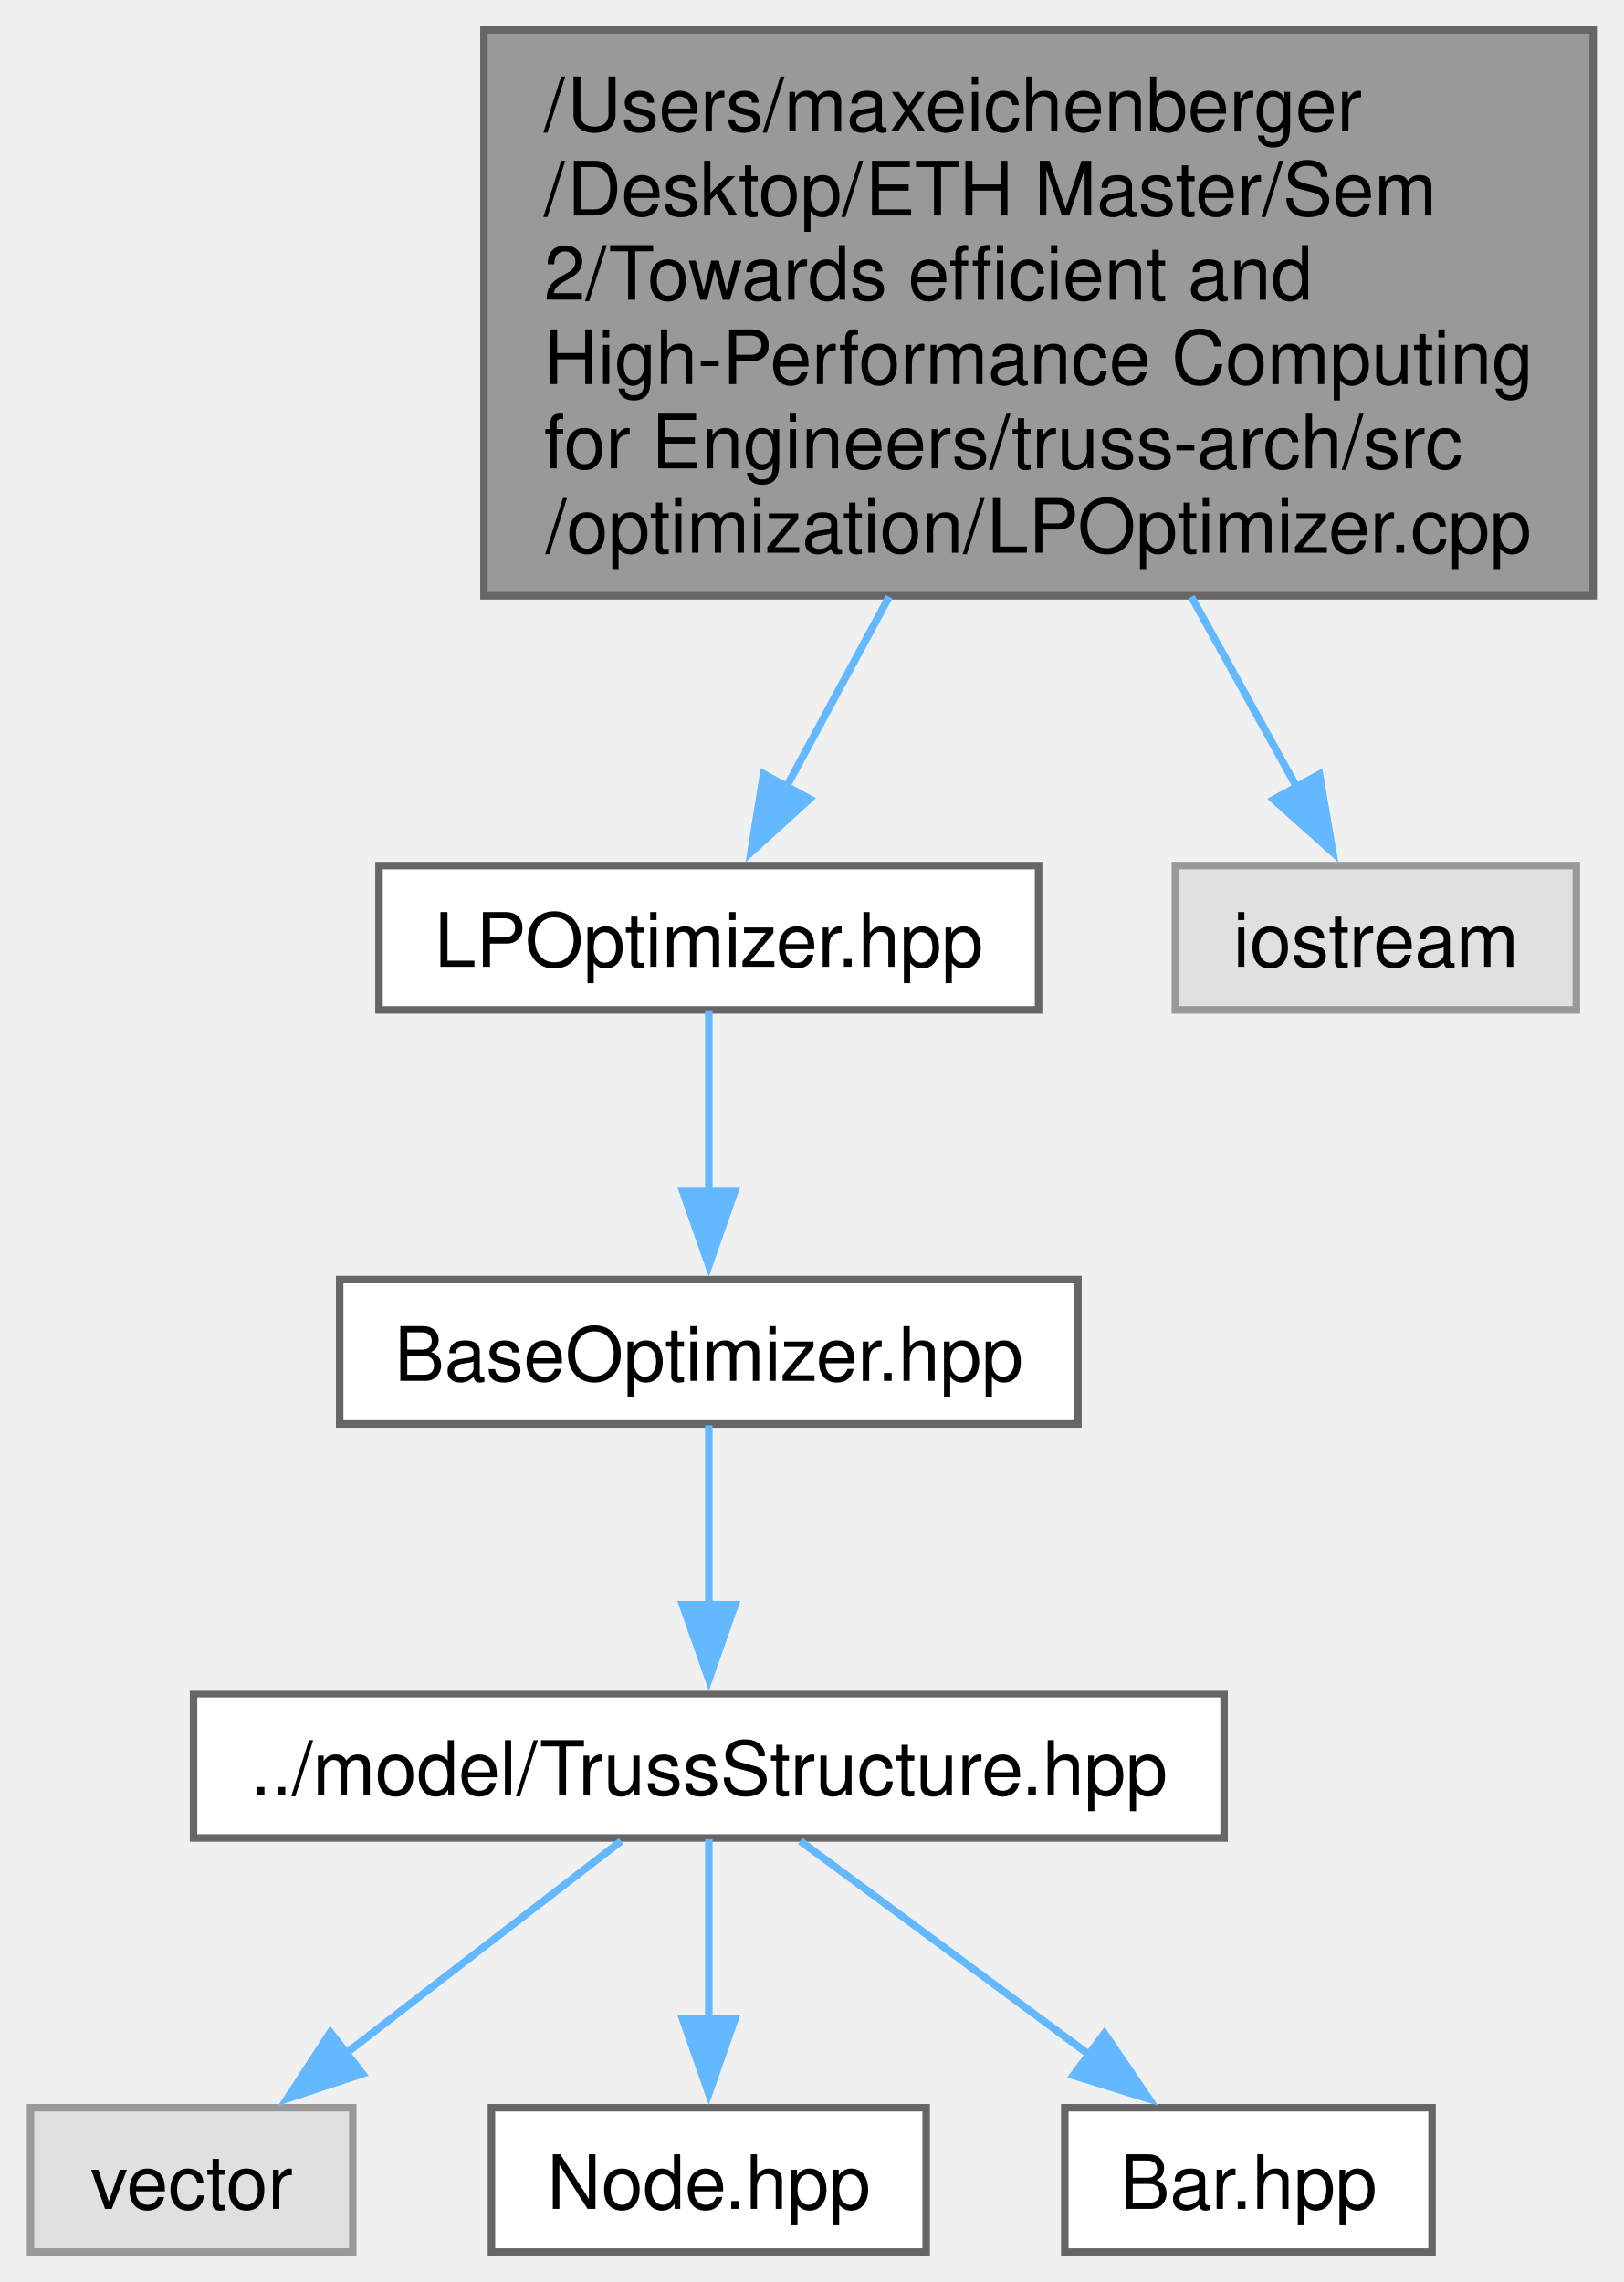
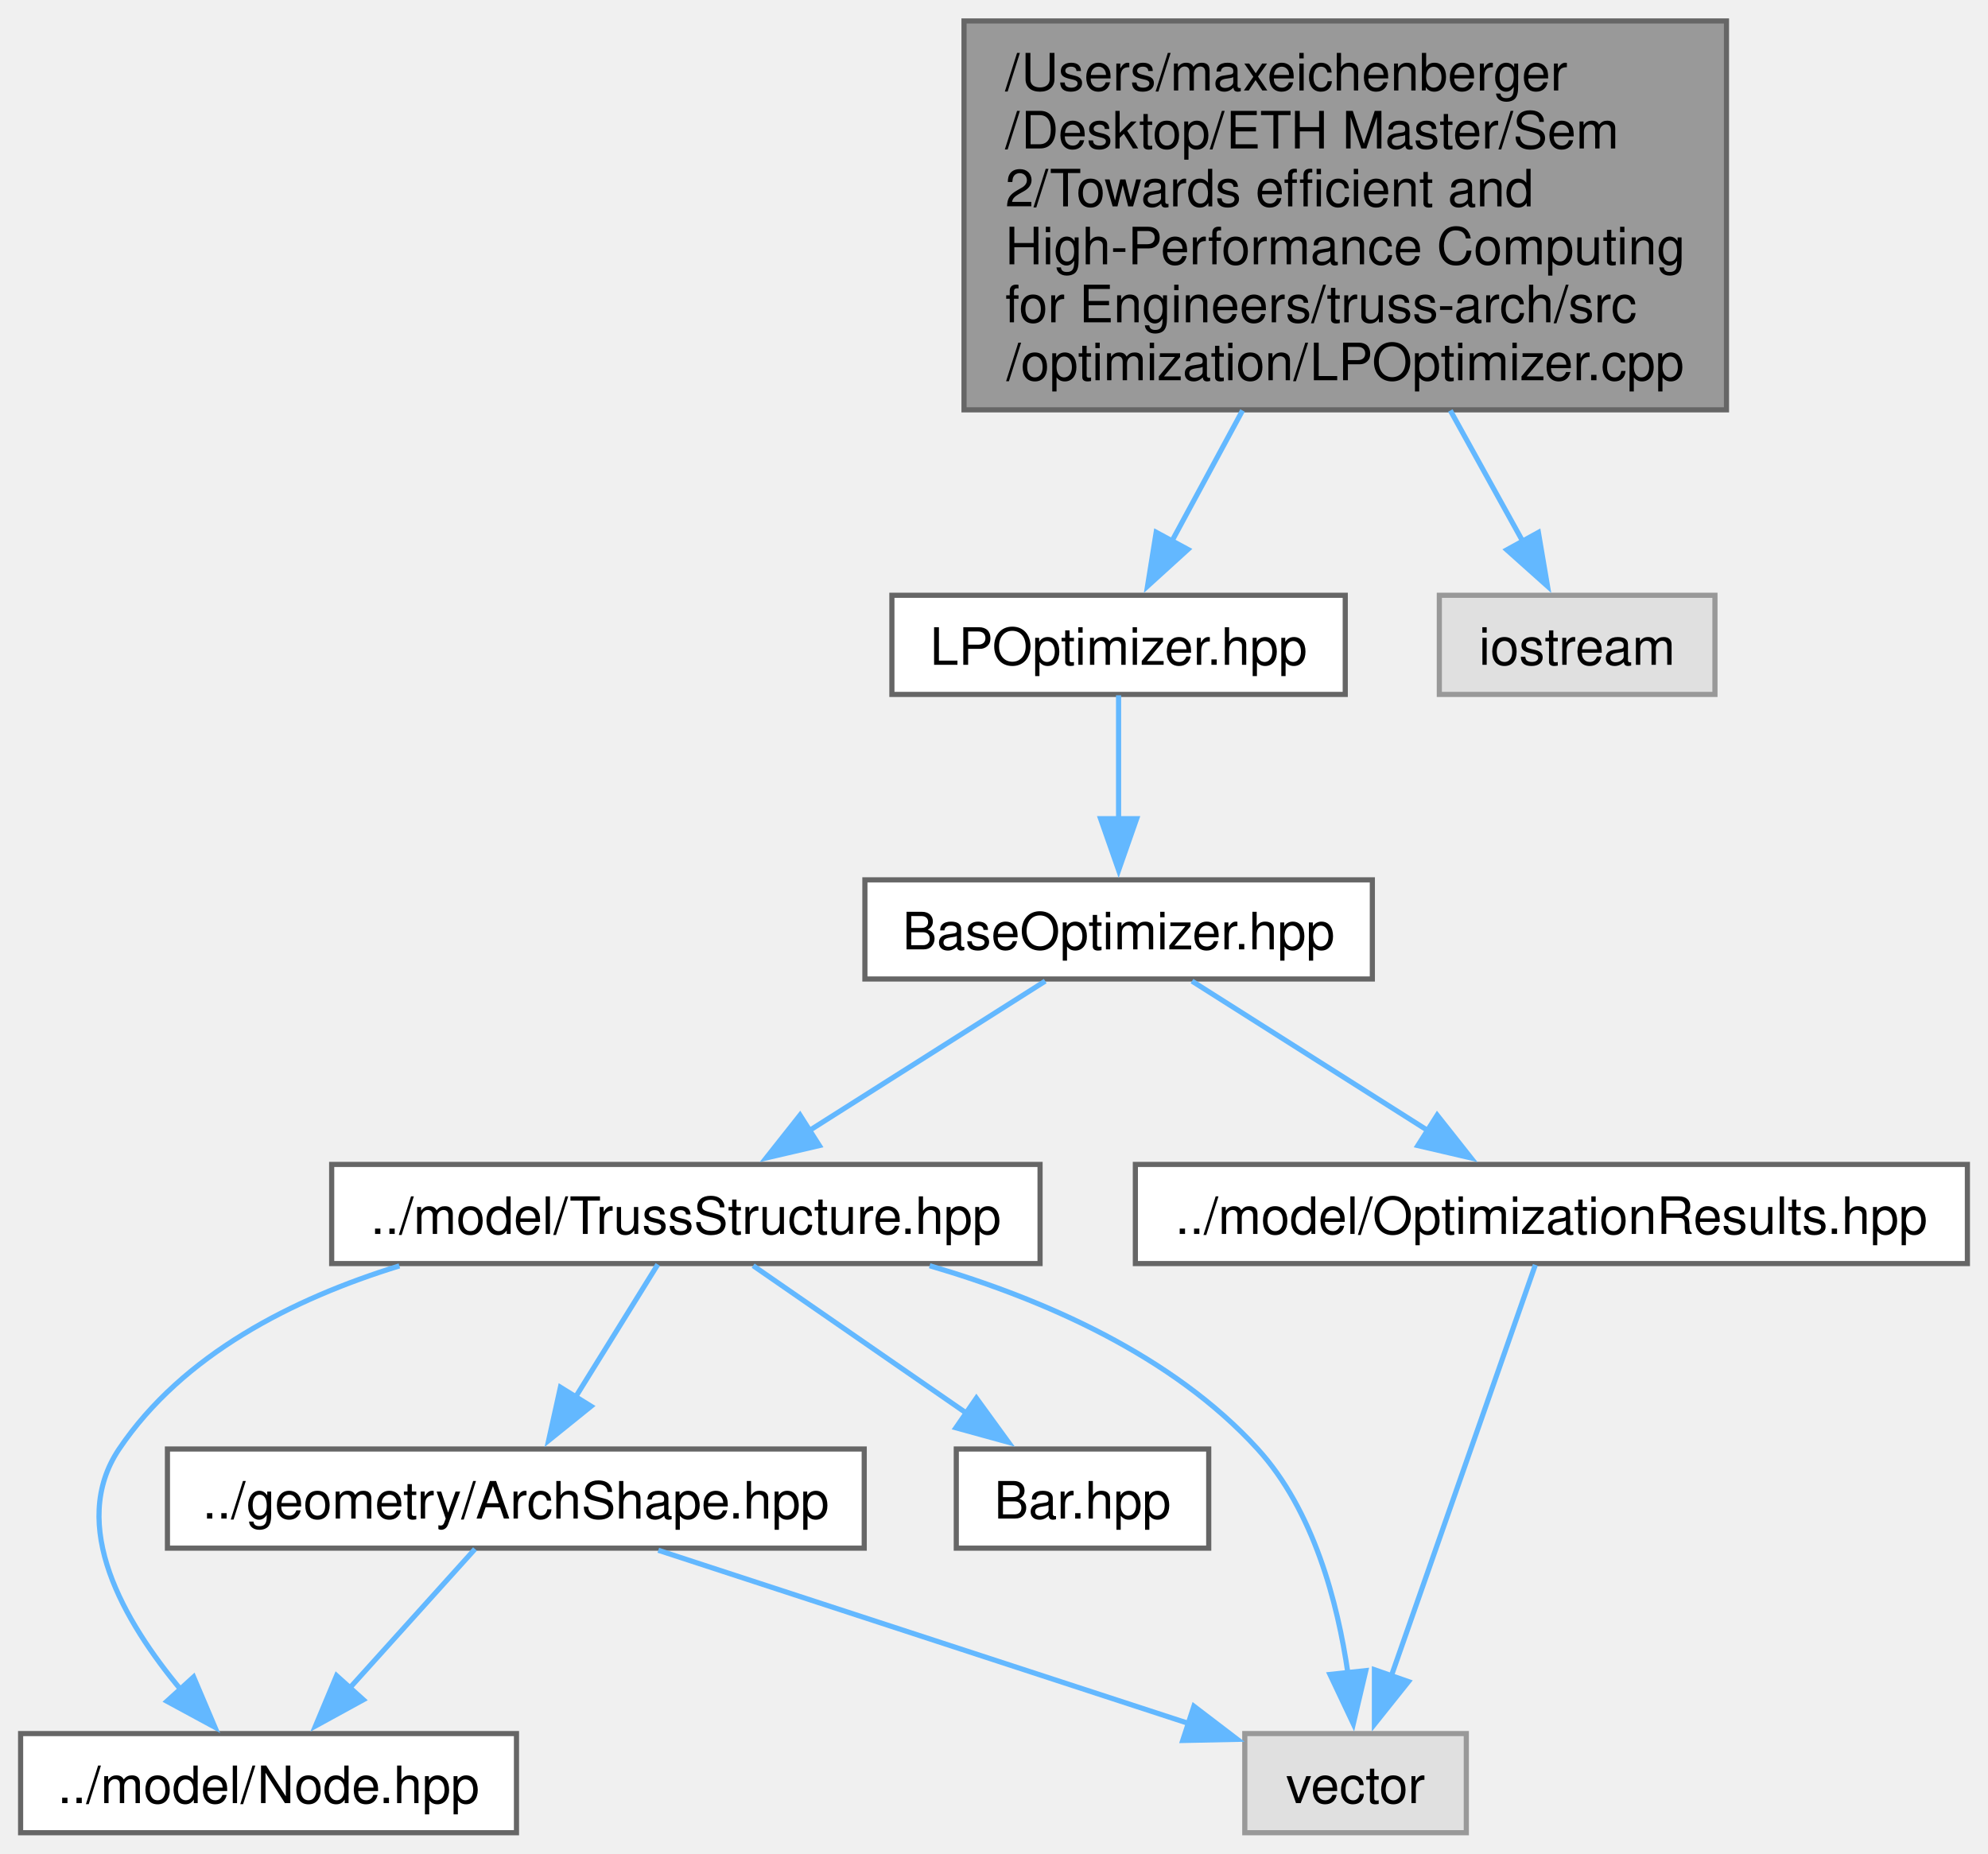
- <svg xmlns="http://www.w3.org/2000/svg" xmlns:xlink="http://www.w3.org/1999/xlink" width="217pt" height="305pt" viewBox="0.00 0.00 216.50 304.50">
-   <g id="graph0" class="graph" transform="scale(1 1) rotate(0) translate(4 300.5)">
+ <svg xmlns="http://www.w3.org/2000/svg" xmlns:xlink="http://www.w3.org/1999/xlink" width="386pt" height="360pt" viewBox="0.00 0.00 385.88 359.75">
+   <g id="graph0" class="graph" transform="scale(1 1) rotate(0) translate(4 355.75)">
    <g id="Node000001" class="node">
      <g id="a_Node000001">
        <a xlink:title=" ">
-           <polygon fill="#999999" stroke="#666666" points="208.5,-296.5 60.5,-296.5 60.5,-221 208.5,-221 208.5,-296.5" />
-           <text text-anchor="start" x="68.5" y="-283" font-family="Helvetica,sans-Serif" font-size="10.00">/Users/maxeichenberger</text>
-           <text text-anchor="start" x="68.5" y="-271.75" font-family="Helvetica,sans-Serif" font-size="10.00">/Desktop/ETH Master/Sem</text>
-           <text text-anchor="start" x="68.5" y="-260.5" font-family="Helvetica,sans-Serif" font-size="10.00"> 2/Towards efficient and</text>
-           <text text-anchor="start" x="68.5" y="-249.25" font-family="Helvetica,sans-Serif" font-size="10.00"> High-Performance Computing</text>
-           <text text-anchor="start" x="68.5" y="-238" font-family="Helvetica,sans-Serif" font-size="10.00"> for Engineers/truss-arch/src</text>
-           <text text-anchor="middle" x="134.5" y="-226.75" font-family="Helvetica,sans-Serif" font-size="10.00">/optimization/LPOptimizer.cpp</text>
+           <polygon fill="#999999" stroke="#666666" points="331.12,-351.75 183.12,-351.75 183.12,-276.25 331.12,-276.25 331.12,-351.75" />
+           <text text-anchor="start" x="191.12" y="-338.25" font-family="Helvetica,sans-Serif" font-size="10.00">/Users/maxeichenberger</text>
+           <text text-anchor="start" x="191.12" y="-327" font-family="Helvetica,sans-Serif" font-size="10.00">/Desktop/ETH Master/Sem</text>
+           <text text-anchor="start" x="191.12" y="-315.75" font-family="Helvetica,sans-Serif" font-size="10.00"> 2/Towards efficient and</text>
+           <text text-anchor="start" x="191.12" y="-304.5" font-family="Helvetica,sans-Serif" font-size="10.00"> High-Performance Computing</text>
+           <text text-anchor="start" x="191.12" y="-293.25" font-family="Helvetica,sans-Serif" font-size="10.00"> for Engineers/truss-arch/src</text>
+           <text text-anchor="middle" x="257.12" y="-282" font-family="Helvetica,sans-Serif" font-size="10.00">/optimization/LPOptimizer.cpp</text>
        </a>
      </g>
    </g>
    <g id="Node000002" class="node">
      <g id="a_Node000002">
        <a xlink:href="_l_p_optimizer_8hpp.html" target="_top" xlink:title=" ">
-           <polygon fill="white" stroke="#666666" points="134.5,-185 46.5,-185 46.5,-165.75 134.5,-165.75 134.5,-185" />
-           <text text-anchor="middle" x="90.5" y="-171.5" font-family="Helvetica,sans-Serif" font-size="10.00">LPOptimizer.hpp</text>
+           <polygon fill="white" stroke="#666666" points="257.12,-240.25 169.12,-240.25 169.12,-221 257.12,-221 257.12,-240.25" />
+           <text text-anchor="middle" x="213.12" y="-226.75" font-family="Helvetica,sans-Serif" font-size="10.00">LPOptimizer.hpp</text>
        </a>
      </g>
    </g>
    <g id="edge1_Node000001_Node000002" class="edge">
      <g id="a_edge1_Node000001_Node000002">
        <a xlink:title=" ">
-           <path fill="none" stroke="#63b8ff" d="M114.56,-220.87C109.79,-212.06 104.9,-203 100.78,-195.38" />
-           <polygon fill="#63b8ff" stroke="#63b8ff" points="103.95,-193.9 96.12,-186.77 97.8,-197.23 103.95,-193.9" />
+           <path fill="none" stroke="#63b8ff" d="M237.18,-276.12C232.42,-267.31 227.52,-258.25 223.4,-250.63" />
+           <polygon fill="#63b8ff" stroke="#63b8ff" points="226.58,-249.15 218.74,-242.02 220.42,-252.48 226.58,-249.15" />
        </a>
      </g>
    </g>
-     <g id="Node000008" class="node">
-       <g id="a_Node000008">
+     <g id="Node000010" class="node">
+       <g id="a_Node000010">
        <a xlink:title=" ">
-           <polygon fill="#e0e0e0" stroke="#999999" points="206.25,-185 152.75,-185 152.75,-165.75 206.25,-165.75 206.25,-185" />
-           <text text-anchor="middle" x="179.5" y="-171.5" font-family="Helvetica,sans-Serif" font-size="10.00">iostream</text>
+           <polygon fill="#e0e0e0" stroke="#999999" points="328.88,-240.25 275.38,-240.25 275.38,-221 328.88,-221 328.88,-240.25" />
+           <text text-anchor="middle" x="302.12" y="-226.75" font-family="Helvetica,sans-Serif" font-size="10.00">iostream</text>
        </a>
      </g>
    </g>
-     <g id="edge7_Node000001_Node000008" class="edge">
-       <g id="a_edge7_Node000001_Node000008">
+     <g id="edge12_Node000001_Node000010" class="edge">
+       <g id="a_edge12_Node000001_Node000010">
        <a xlink:title=" ">
-           <path fill="none" stroke="#63b8ff" d="M154.89,-220.87C159.77,-212.06 164.78,-203 168.99,-195.38" />
-           <polygon fill="#63b8ff" stroke="#63b8ff" points="171.98,-197.2 173.76,-186.76 165.86,-193.82 171.98,-197.2" />
+           <path fill="none" stroke="#63b8ff" d="M277.52,-276.12C282.39,-267.31 287.4,-258.25 291.62,-250.63" />
+           <polygon fill="#63b8ff" stroke="#63b8ff" points="294.61,-252.45 296.38,-242.01 288.48,-249.07 294.61,-252.45" />
        </a>
      </g>
    </g>
    <g id="Node000003" class="node">
      <g id="a_Node000003">
        <a xlink:href="_base_optimizer_8hpp.html" target="_top" xlink:title=" ">
-           <polygon fill="white" stroke="#666666" points="139.75,-129.75 41.25,-129.75 41.25,-110.5 139.75,-110.5 139.75,-129.75" />
-           <text text-anchor="middle" x="90.5" y="-116.25" font-family="Helvetica,sans-Serif" font-size="10.00">BaseOptimizer.hpp</text>
+           <polygon fill="white" stroke="#666666" points="262.38,-185 163.88,-185 163.88,-165.75 262.38,-165.75 262.38,-185" />
+           <text text-anchor="middle" x="213.12" y="-171.5" font-family="Helvetica,sans-Serif" font-size="10.00">BaseOptimizer.hpp</text>
        </a>
      </g>
    </g>
    <g id="edge2_Node000002_Node000003" class="edge">
      <g id="a_edge2_Node000002_Node000003">
        <a xlink:title=" ">
-           <path fill="none" stroke="#63b8ff" d="M90.5,-165.58C90.5,-159.07 90.5,-149.92 90.5,-141.62" />
-           <polygon fill="#63b8ff" stroke="#63b8ff" points="94,-141.62 90.5,-131.62 87,-141.62 94,-141.62" />
+           <path fill="none" stroke="#63b8ff" d="M213.12,-220.83C213.12,-214.32 213.12,-205.17 213.12,-196.87" />
+           <polygon fill="#63b8ff" stroke="#63b8ff" points="216.63,-196.87 213.13,-186.87 209.63,-196.87 216.63,-196.87" />
        </a>
      </g>
    </g>
    <g id="Node000004" class="node">
      <g id="a_Node000004">
        <a xlink:href="_truss_structure_8hpp.html" target="_top" xlink:title=" ">
-           <polygon fill="white" stroke="#666666" points="159.25,-74.5 21.75,-74.5 21.75,-55.25 159.25,-55.25 159.25,-74.5" />
-           <text text-anchor="middle" x="90.5" y="-61" font-family="Helvetica,sans-Serif" font-size="10.00">../model/TrussStructure.hpp</text>
+           <polygon fill="white" stroke="#666666" points="197.88,-129.75 60.38,-129.75 60.38,-110.5 197.88,-110.5 197.88,-129.75" />
+           <text text-anchor="middle" x="129.12" y="-116.25" font-family="Helvetica,sans-Serif" font-size="10.00">../model/TrussStructure.hpp</text>
        </a>
      </g>
    </g>
    <g id="edge3_Node000003_Node000004" class="edge">
      <g id="a_edge3_Node000003_Node000004">
        <a xlink:title=" ">
-           <path fill="none" stroke="#63b8ff" d="M90.5,-110.33C90.5,-103.82 90.5,-94.67 90.5,-86.37" />
-           <polygon fill="#63b8ff" stroke="#63b8ff" points="94,-86.37 90.5,-76.37 87,-86.37 94,-86.37" />
+           <path fill="none" stroke="#63b8ff" d="M198.88,-165.34C186.33,-157.39 167.79,-145.64 152.98,-136.25" />
+           <polygon fill="#63b8ff" stroke="#63b8ff" points="155.04,-133.41 144.72,-131.01 151.29,-139.32 155.04,-133.41" />
+         </a>
+       </g>
+     </g>
+     <g id="Node000009" class="node">
+       <g id="a_Node000009">
+         <a xlink:href="_optimization_results_8hpp.html" target="_top" xlink:title=" ">
+           <polygon fill="white" stroke="#666666" points="377.88,-129.75 216.38,-129.75 216.38,-110.5 377.88,-110.5 377.88,-129.75" />
+           <text text-anchor="middle" x="297.12" y="-116.25" font-family="Helvetica,sans-Serif" font-size="10.00">../model/OptimizationResults.hpp</text>
+         </a>
+       </g>
+     </g>
+     <g id="edge10_Node000003_Node000009" class="edge">
+       <g id="a_edge10_Node000003_Node000009">
+         <a xlink:title=" ">
+           <path fill="none" stroke="#63b8ff" d="M227.37,-165.34C239.92,-157.39 258.46,-145.64 273.27,-136.25" />
+           <polygon fill="#63b8ff" stroke="#63b8ff" points="274.96,-139.32 281.53,-131.01 271.21,-133.41 274.96,-139.32" />
        </a>
      </g>
    </g>
    <g id="Node000005" class="node">
      <g id="a_Node000005">
        <a xlink:title=" ">
-           <polygon fill="#e0e0e0" stroke="#999999" points="43,-19.25 0,-19.25 0,0 43,0 43,-19.25" />
-           <text text-anchor="middle" x="21.5" y="-5.75" font-family="Helvetica,sans-Serif" font-size="10.00">vector</text>
+           <polygon fill="#e0e0e0" stroke="#999999" points="280.62,-19.25 237.62,-19.25 237.62,0 280.62,0 280.62,-19.25" />
+           <text text-anchor="middle" x="259.12" y="-5.75" font-family="Helvetica,sans-Serif" font-size="10.00">vector</text>
        </a>
      </g>
    </g>
    <g id="edge4_Node000004_Node000005" class="edge">
      <g id="a_edge4_Node000004_Node000005">
        <a xlink:title=" ">
-           <path fill="none" stroke="#63b8ff" d="M78.8,-54.84C68.72,-47.07 53.96,-35.67 41.94,-26.4" />
-           <polygon fill="#63b8ff" stroke="#63b8ff" points="44.29,-23.79 34.23,-20.45 40.01,-29.33 44.29,-23.79" />
+           <path fill="none" stroke="#63b8ff" d="M176.45,-110.08C198.54,-103.61 223.55,-92.69 240.12,-74.5 250.98,-62.58 255.65,-44.71 257.65,-30.9" />
+           <polygon fill="#63b8ff" stroke="#63b8ff" points="261.11,-31.47 258.68,-21.15 254.15,-30.73 261.11,-31.47" />
        </a>
      </g>
    </g>
    <g id="Node000006" class="node">
      <g id="a_Node000006">
-         <a xlink:href="_node_8hpp.html" target="_top" xlink:title=" ">
-           <polygon fill="white" stroke="#666666" points="119.5,-19.25 61.5,-19.25 61.5,0 119.5,0 119.5,-19.25" />
-           <text text-anchor="middle" x="90.5" y="-5.75" font-family="Helvetica,sans-Serif" font-size="10.00">Node.hpp</text>
+         <a xlink:href="_arch_shape_8hpp.html" target="_top" xlink:title=" ">
+           <polygon fill="white" stroke="#666666" points="163.75,-74.5 28.5,-74.5 28.5,-55.25 163.75,-55.25 163.75,-74.5" />
+           <text text-anchor="middle" x="96.12" y="-61" font-family="Helvetica,sans-Serif" font-size="10.00">../geometry/ArchShape.hpp</text>
        </a>
      </g>
    </g>
    <g id="edge5_Node000004_Node000006" class="edge">
      <g id="a_edge5_Node000004_Node000006">
        <a xlink:title=" ">
-           <path fill="none" stroke="#63b8ff" d="M90.5,-55.08C90.5,-48.57 90.5,-39.42 90.5,-31.12" />
-           <polygon fill="#63b8ff" stroke="#63b8ff" points="94,-31.12 90.5,-21.12 87,-31.12 94,-31.12" />
+           <path fill="none" stroke="#63b8ff" d="M123.68,-110.33C119.35,-103.36 113.16,-93.37 107.74,-84.62" />
+           <polygon fill="#63b8ff" stroke="#63b8ff" points="110.73,-82.8 102.49,-76.15 104.78,-86.49 110.73,-82.8" />
        </a>
      </g>
    </g>
    <g id="Node000007" class="node">
      <g id="a_Node000007">
-         <a xlink:href="_bar_8hpp.html" target="_top" xlink:title=" ">
-           <polygon fill="white" stroke="#666666" points="187,-19.25 138,-19.25 138,0 187,0 187,-19.25" />
-           <text text-anchor="middle" x="162.5" y="-5.75" font-family="Helvetica,sans-Serif" font-size="10.00">Bar.hpp</text>
+         <a xlink:href="_node_8hpp.html" target="_top" xlink:title=" ">
+           <polygon fill="white" stroke="#666666" points="96.25,-19.25 0,-19.25 0,0 96.25,0 96.25,-19.25" />
+           <text text-anchor="middle" x="48.12" y="-5.75" font-family="Helvetica,sans-Serif" font-size="10.00">../model/Node.hpp</text>
        </a>
      </g>
    </g>
-     <g id="edge6_Node000004_Node000007" class="edge">
-       <g id="a_edge6_Node000004_Node000007">
+     <g id="edge8_Node000004_Node000007" class="edge">
+       <g id="a_edge8_Node000004_Node000007">
        <a xlink:title=" ">
-           <path fill="none" stroke="#63b8ff" d="M102.71,-54.84C113.33,-46.99 128.94,-35.45 141.54,-26.12" />
-           <polygon fill="#63b8ff" stroke="#63b8ff" points="143.29,-29.19 149.25,-20.42 139.13,-23.56 143.29,-29.19" />
+           <path fill="none" stroke="#63b8ff" d="M73.52,-110.05C52.88,-103.69 31.5,-92.88 19.12,-74.5 9.18,-59.73 20.06,-40.99 31.22,-27.63" />
+           <polygon fill="#63b8ff" stroke="#63b8ff" points="33.58,-30.24 37.72,-20.48 28.4,-25.53 33.58,-30.24" />
+         </a>
+       </g>
+     </g>
+     <g id="Node000008" class="node">
+       <g id="a_Node000008">
+         <a xlink:href="_bar_8hpp.html" target="_top" xlink:title=" ">
+           <polygon fill="white" stroke="#666666" points="230.62,-74.5 181.62,-74.5 181.62,-55.25 230.62,-55.25 230.62,-74.5" />
+           <text text-anchor="middle" x="206.12" y="-61" font-family="Helvetica,sans-Serif" font-size="10.00">Bar.hpp</text>
+         </a>
+       </g>
+     </g>
+     <g id="edge9_Node000004_Node000008" class="edge">
+       <g id="a_edge9_Node000004_Node000008">
+         <a xlink:title=" ">
+           <path fill="none" stroke="#63b8ff" d="M142.19,-110.09C153.58,-102.21 170.35,-90.61 183.86,-81.27" />
+           <polygon fill="#63b8ff" stroke="#63b8ff" points="185.52,-84.38 191.75,-75.81 181.54,-78.62 185.52,-84.38" />
+         </a>
+       </g>
+     </g>
+     <g id="edge7_Node000006_Node000005" class="edge">
+       <g id="a_edge7_Node000006_Node000005">
+         <a xlink:title=" ">
+           <path fill="none" stroke="#63b8ff" d="M123.78,-54.84C152.29,-45.53 196.71,-31.01 226.82,-21.18" />
+           <polygon fill="#63b8ff" stroke="#63b8ff" points="227.74,-24.56 236.16,-18.13 225.57,-17.91 227.74,-24.56" />
+         </a>
+       </g>
+     </g>
+     <g id="edge6_Node000006_Node000007" class="edge">
+       <g id="a_edge6_Node000006_Node000007">
+         <a xlink:title=" ">
+           <path fill="none" stroke="#63b8ff" d="M88.2,-55.08C81.57,-47.73 71.91,-37.01 63.74,-27.94" />
+           <polygon fill="#63b8ff" stroke="#63b8ff" points="66.53,-25.82 57.24,-20.73 61.33,-30.5 66.53,-25.82" />
+         </a>
+       </g>
+     </g>
+     <g id="edge11_Node000009_Node000005" class="edge">
+       <g id="a_edge11_Node000009_Node000005">
+         <a xlink:title=" ">
+           <path fill="none" stroke="#63b8ff" d="M294.02,-110.25C287.95,-92.92 274.4,-54.23 266.08,-30.49" />
+           <polygon fill="#63b8ff" stroke="#63b8ff" points="269.39,-29.34 262.78,-21.06 262.78,-31.65 269.39,-29.34" />
        </a>
      </g>
    </g>
  </g>
</svg>
